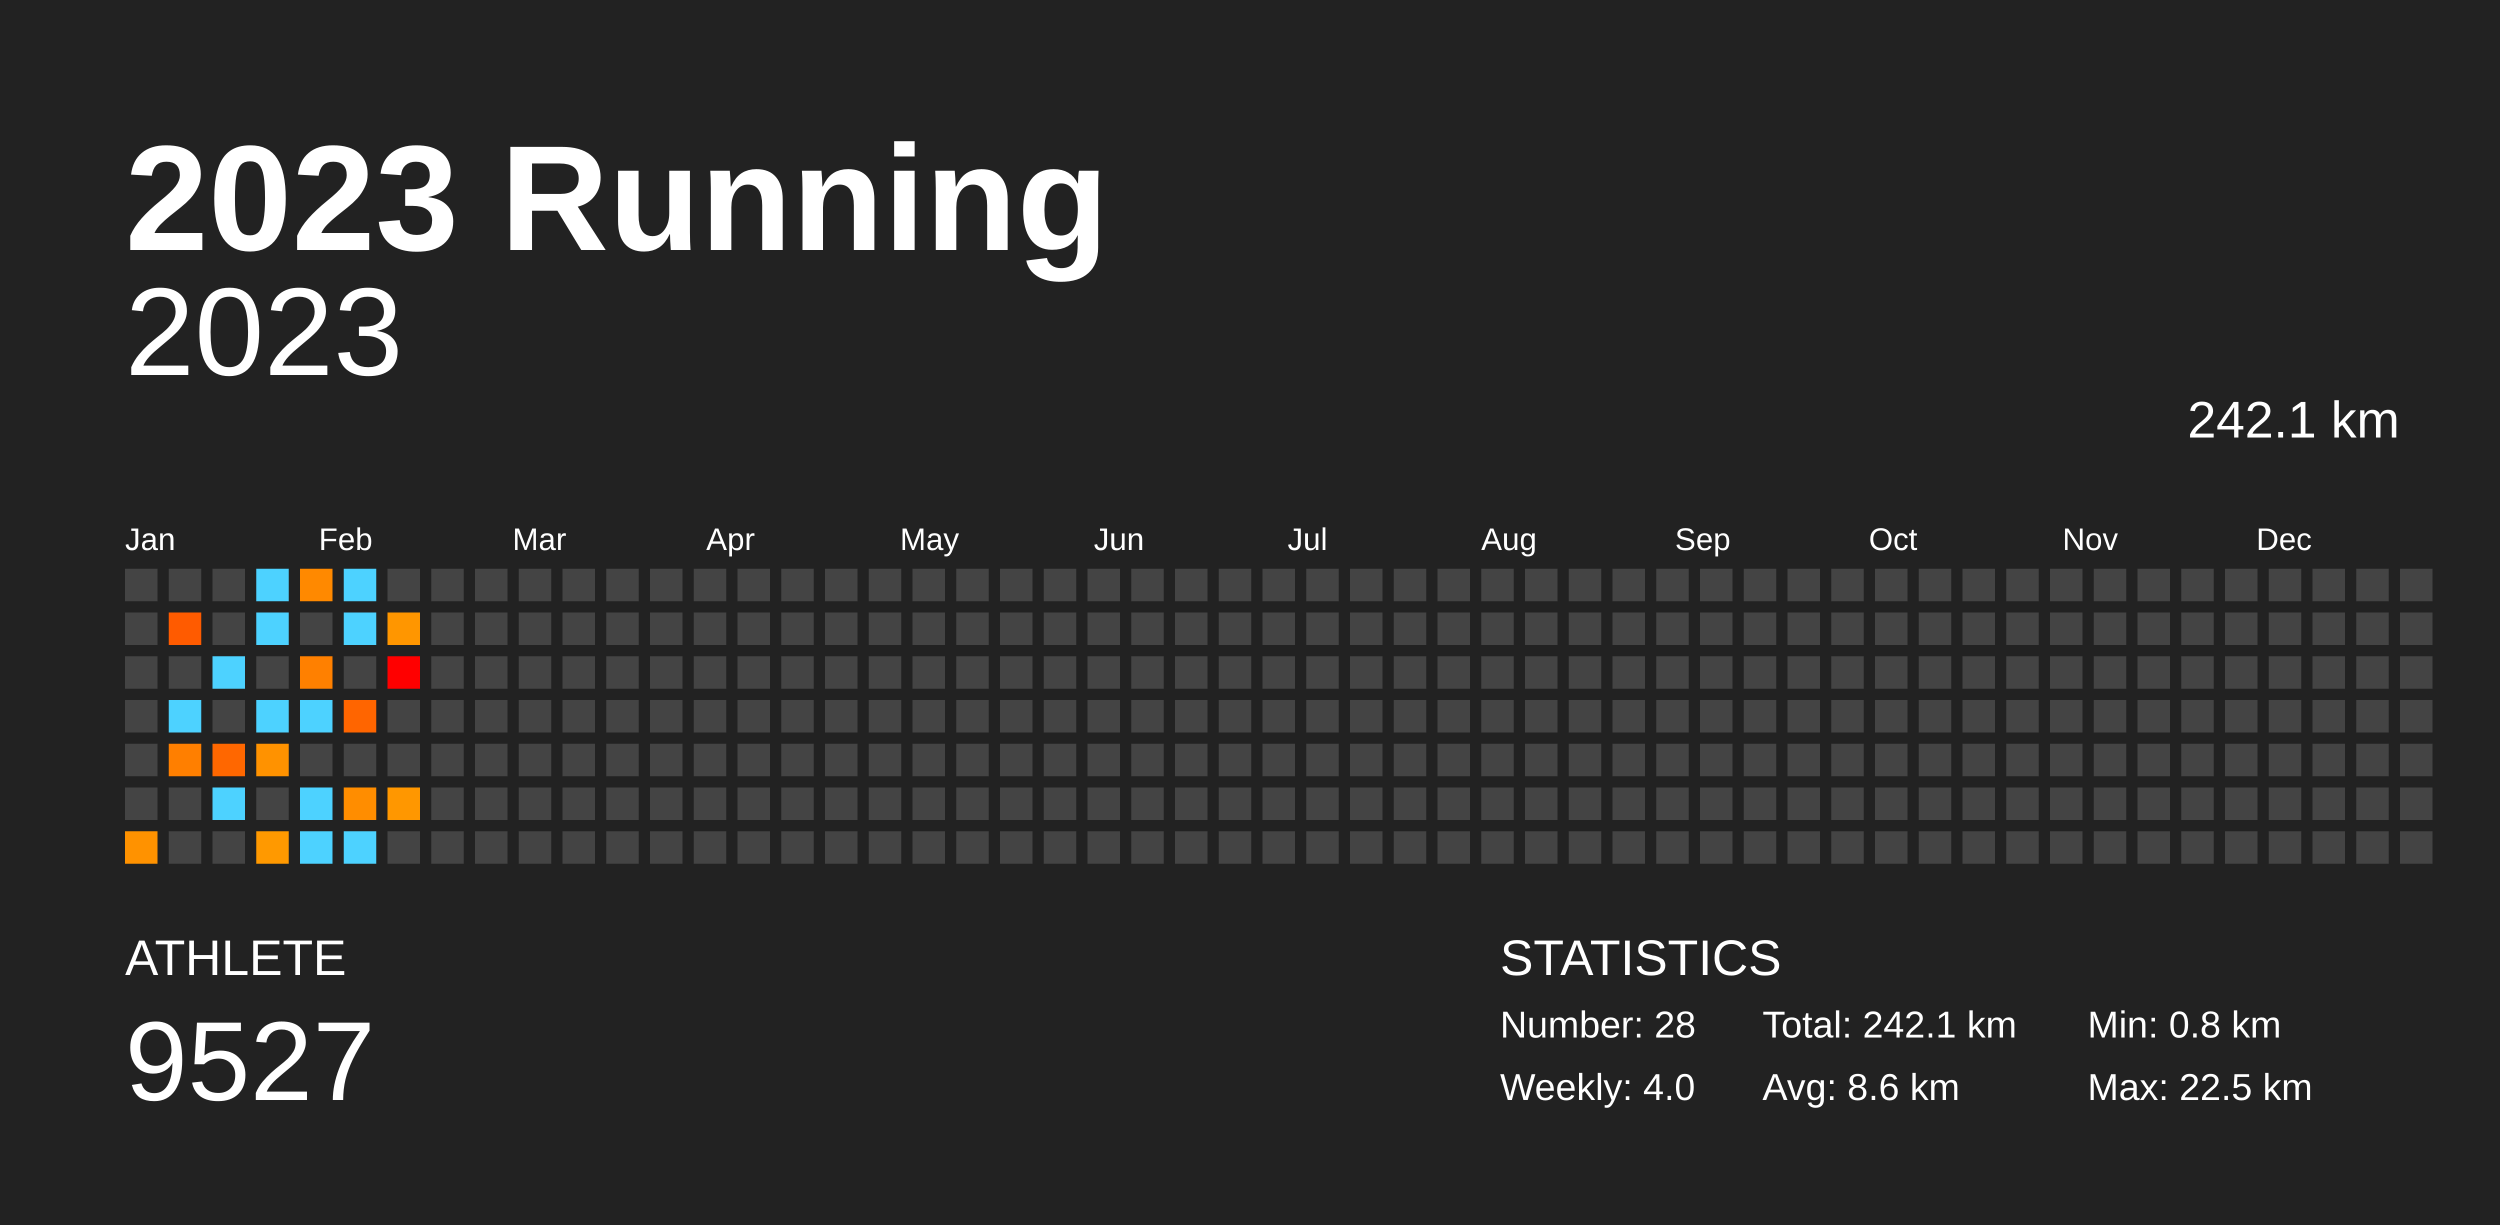
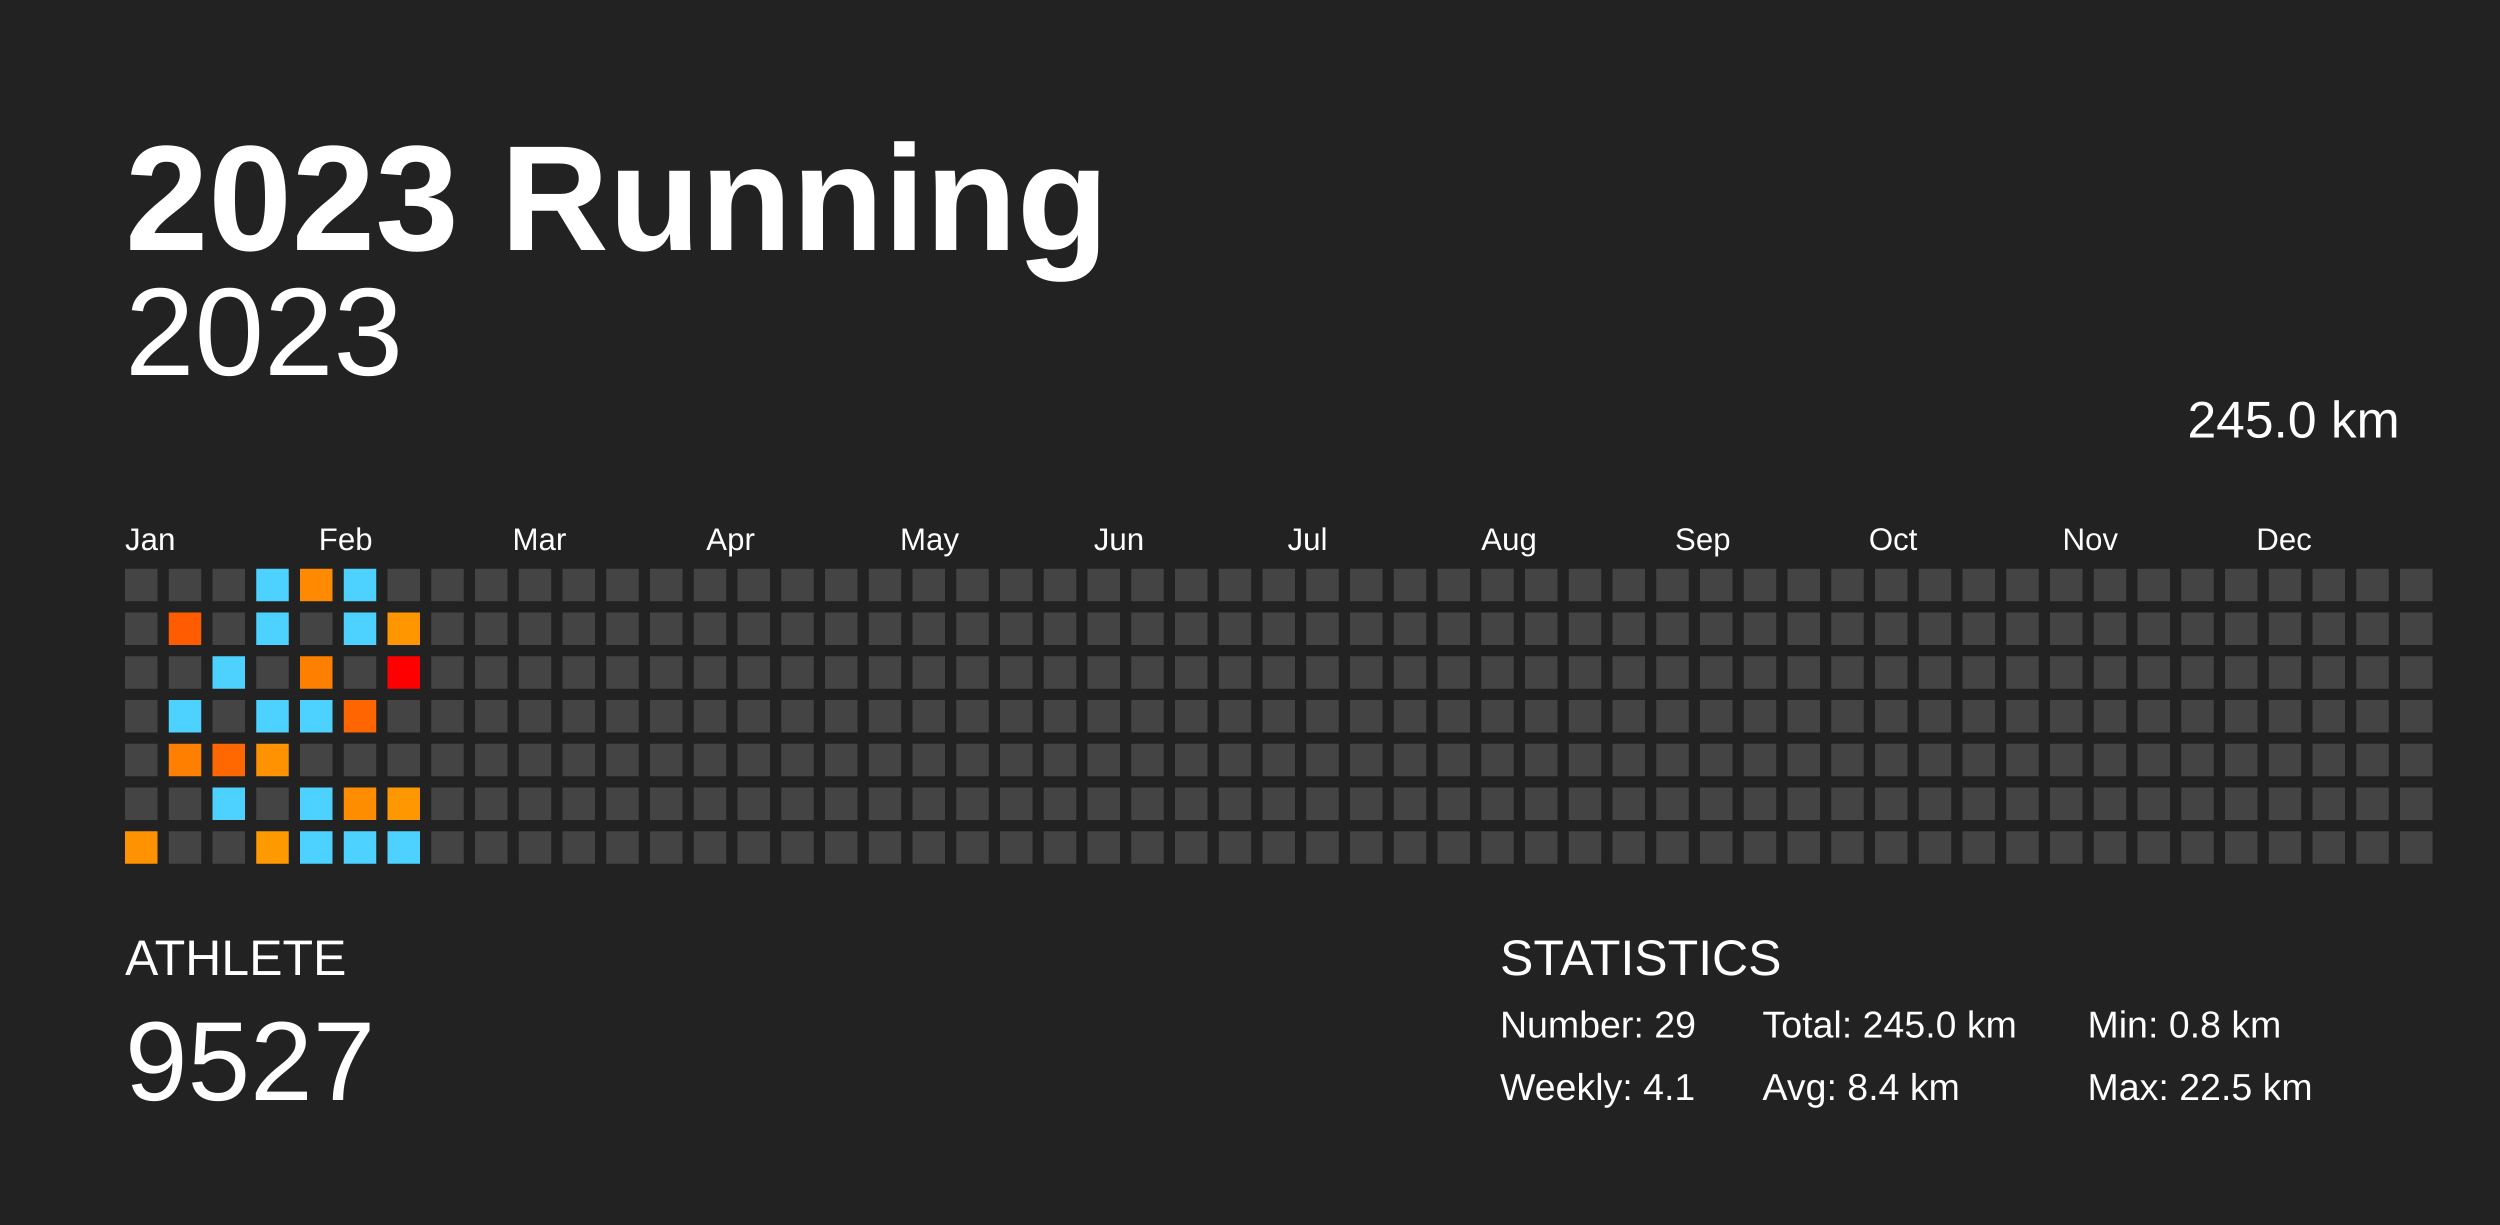
<svg xmlns="http://www.w3.org/2000/svg" baseProfile="full" height="98mm" version="1.1" viewBox="0,0,200,98" width="200mm">
  <defs />
  <rect fill="#222222" height="98" width="200" x="0" y="0" />
  <text fill="#FFFFFF" style="font-size:12px; font-family:Arial; font-weight:bold;" x="10" y="20">2023 Running</text>
  <text fill="#FFFFFF" style="font-size:4px; font-family:Arial" x="10" y="78">ATHLETE</text>
  <text fill="#FFFFFF" style="font-size:9px; font-family:Arial" x="10" y="88">9527</text>
  <text fill="#FFFFFF" style="font-size:4px; font-family:Arial" x="120" y="78">STATISTICS</text>
-   <text fill="#FFFFFF" style="font-size:3px; font-family:Arial" x="120" y="83">Number: 28</text>
-   <text fill="#FFFFFF" style="font-size:3px; font-family:Arial" x="120" y="88">Weekly: 4.0</text>
-   <text fill="#FFFFFF" style="font-size:3px; font-family:Arial" x="141" y="83">Total: 242.1 km</text>
-   <text fill="#FFFFFF" style="font-size:3px; font-family:Arial" x="141" y="88">Avg: 8.6 km</text>
+   <text fill="#FFFFFF" style="font-size:3px; font-family:Arial" x="120" y="83">Number: 29</text>
+   <text fill="#FFFFFF" style="font-size:3px; font-family:Arial" x="120" y="88">Weekly: 4.1</text>
+   <text fill="#FFFFFF" style="font-size:3px; font-family:Arial" x="141" y="83">Total: 245.0 km</text>
+   <text fill="#FFFFFF" style="font-size:3px; font-family:Arial" x="141" y="88">Avg: 8.4 km</text>
  <text fill="#FFFFFF" style="font-size:3px; font-family:Arial" x="167" y="83">Min: 0.8 km</text>
  <text fill="#FFFFFF" style="font-size:3px; font-family:Arial" x="167" y="88">Max: 22.5 km</text>
  <text alignment-baseline="hanging" fill="#FFFFFF" style="font-size:10.0px; font-family:Arial;" x="10" y="30">2023</text>
-   <text alignment-baseline="hanging" fill="#FFFFFF" style="font-size:4.125px; font-family:Arial;" x="175" y="35">242.1 km</text>
+   <text alignment-baseline="hanging" fill="#FFFFFF" style="font-size:4.125px; font-family:Arial;" x="175" y="35">245.0 km</text>
  <text fill="#FFFFFF" style="font-size:2.5px; font-family:Arial" x="10.0" y="44">Jan</text>
  <text fill="#FFFFFF" style="font-size:2.5px; font-family:Arial" x="25.5" y="44">Feb</text>
  <text fill="#FFFFFF" style="font-size:2.5px; font-family:Arial" x="41.0" y="44">Mar</text>
  <text fill="#FFFFFF" style="font-size:2.5px; font-family:Arial" x="56.5" y="44">Apr</text>
  <text fill="#FFFFFF" style="font-size:2.5px; font-family:Arial" x="72.0" y="44">May</text>
  <text fill="#FFFFFF" style="font-size:2.5px; font-family:Arial" x="87.5" y="44">Jun</text>
  <text fill="#FFFFFF" style="font-size:2.5px; font-family:Arial" x="103.0" y="44">Jul</text>
  <text fill="#FFFFFF" style="font-size:2.5px; font-family:Arial" x="118.5" y="44">Aug</text>
  <text fill="#FFFFFF" style="font-size:2.5px; font-family:Arial" x="134.0" y="44">Sep</text>
  <text fill="#FFFFFF" style="font-size:2.5px; font-family:Arial" x="149.5" y="44">Oct</text>
  <text fill="#FFFFFF" style="font-size:2.5px; font-family:Arial" x="165.0" y="44">Nov</text>
  <text fill="#FFFFFF" style="font-size:2.5px; font-family:Arial" x="180.5" y="44">Dec</text>
  <rect fill="#444444" height="2.6" width="2.6" x="10.0" y="45.5" />
  <rect fill="#444444" height="2.6" width="2.6" x="10.0" y="49.0" />
  <rect fill="#444444" height="2.6" width="2.6" x="10.0" y="52.5" />
  <rect fill="#444444" height="2.6" width="2.6" x="10.0" y="56.0" />
  <rect fill="#444444" height="2.6" width="2.6" x="10.0" y="59.5" />
  <rect fill="#444444" height="2.6" width="2.6" x="10.0" y="63.0" />
  <rect fill="#ff9200" height="2.6" width="2.6" x="10.0" y="66.5" />
  <rect fill="#444444" height="2.6" width="2.6" x="13.5" y="45.5" />
  <rect fill="#ff5b00" height="2.6" width="2.6" x="13.5" y="49.0" />
  <rect fill="#444444" height="2.6" width="2.6" x="13.5" y="52.5" />
  <rect fill="#4dd2ff" height="2.6" width="2.6" x="13.5" y="56.0" />
  <rect fill="#ff7f00" height="2.6" width="2.6" x="13.5" y="59.5" />
  <rect fill="#444444" height="2.6" width="2.6" x="13.5" y="63.0" />
  <rect fill="#444444" height="2.6" width="2.6" x="13.5" y="66.5" />
  <rect fill="#444444" height="2.6" width="2.6" x="17.0" y="45.5" />
  <rect fill="#444444" height="2.6" width="2.6" x="17.0" y="49.0" />
  <rect fill="#4dd2ff" height="2.6" width="2.6" x="17.0" y="52.5" />
  <rect fill="#444444" height="2.6" width="2.6" x="17.0" y="56.0" />
  <rect fill="#ff6700" height="2.6" width="2.6" x="17.0" y="59.5" />
  <rect fill="#4dd2ff" height="2.6" width="2.6" x="17.0" y="63.0" />
  <rect fill="#444444" height="2.6" width="2.6" x="17.0" y="66.5" />
  <rect fill="#4dd2ff" height="2.6" width="2.6" x="20.5" y="45.5" />
  <rect fill="#4dd2ff" height="2.6" width="2.6" x="20.5" y="49.0" />
  <rect fill="#444444" height="2.6" width="2.6" x="20.5" y="52.5" />
  <rect fill="#4dd2ff" height="2.6" width="2.6" x="20.5" y="56.0" />
  <rect fill="#ff9200" height="2.6" width="2.6" x="20.5" y="59.5" />
  <rect fill="#444444" height="2.6" width="2.6" x="20.5" y="63.0" />
  <rect fill="#ff9900" height="2.6" width="2.6" x="20.5" y="66.5" />
  <rect fill="#ff8900" height="2.6" width="2.6" x="24.0" y="45.5" />
  <rect fill="#444444" height="2.6" width="2.6" x="24.0" y="49.0" />
  <rect fill="#ff8000" height="2.6" width="2.6" x="24.0" y="52.5" />
  <rect fill="#4dd2ff" height="2.6" width="2.6" x="24.0" y="56.0" />
  <rect fill="#444444" height="2.6" width="2.6" x="24.0" y="59.5" />
  <rect fill="#4dd2ff" height="2.6" width="2.6" x="24.0" y="63.0" />
  <rect fill="#4dd2ff" height="2.6" width="2.6" x="24.0" y="66.5" />
  <rect fill="#4dd2ff" height="2.6" width="2.6" x="27.5" y="45.5" />
  <rect fill="#4dd2ff" height="2.6" width="2.6" x="27.5" y="49.0" />
  <rect fill="#444444" height="2.6" width="2.6" x="27.5" y="52.5" />
  <rect fill="#ff6500" height="2.6" width="2.6" x="27.5" y="56.0" />
  <rect fill="#444444" height="2.6" width="2.6" x="27.5" y="59.5" />
  <rect fill="#ff8d00" height="2.6" width="2.6" x="27.5" y="63.0" />
  <rect fill="#4dd2ff" height="2.6" width="2.6" x="27.5" y="66.5" />
  <rect fill="#444444" height="2.6" width="2.6" x="31.0" y="45.5" />
  <rect fill="#ff9600" height="2.6" width="2.6" x="31.0" y="49.0" />
  <rect fill="red" height="2.6" width="2.6" x="31.0" y="52.5" />
  <rect fill="#444444" height="2.6" width="2.6" x="31.0" y="56.0" />
  <rect fill="#444444" height="2.6" width="2.6" x="31.0" y="59.5" />
  <rect fill="#ff9700" height="2.6" width="2.6" x="31.0" y="63.0" />
-   <rect fill="#444444" height="2.6" width="2.6" x="31.0" y="66.5" />
+   <rect fill="#4dd2ff" height="2.6" width="2.6" x="31.0" y="66.5" />
  <rect fill="#444444" height="2.6" width="2.6" x="34.5" y="45.5" />
  <rect fill="#444444" height="2.6" width="2.6" x="34.5" y="49.0" />
  <rect fill="#444444" height="2.6" width="2.6" x="34.5" y="52.5" />
  <rect fill="#444444" height="2.6" width="2.6" x="34.5" y="56.0" />
  <rect fill="#444444" height="2.6" width="2.6" x="34.5" y="59.5" />
  <rect fill="#444444" height="2.6" width="2.6" x="34.5" y="63.0" />
  <rect fill="#444444" height="2.6" width="2.6" x="34.5" y="66.5" />
  <rect fill="#444444" height="2.6" width="2.6" x="38.0" y="45.5" />
  <rect fill="#444444" height="2.6" width="2.6" x="38.0" y="49.0" />
  <rect fill="#444444" height="2.6" width="2.6" x="38.0" y="52.5" />
  <rect fill="#444444" height="2.6" width="2.6" x="38.0" y="56.0" />
  <rect fill="#444444" height="2.6" width="2.6" x="38.0" y="59.5" />
  <rect fill="#444444" height="2.6" width="2.6" x="38.0" y="63.0" />
  <rect fill="#444444" height="2.6" width="2.6" x="38.0" y="66.5" />
  <rect fill="#444444" height="2.6" width="2.6" x="41.5" y="45.5" />
  <rect fill="#444444" height="2.6" width="2.6" x="41.5" y="49.0" />
  <rect fill="#444444" height="2.6" width="2.6" x="41.5" y="52.5" />
  <rect fill="#444444" height="2.6" width="2.6" x="41.5" y="56.0" />
  <rect fill="#444444" height="2.6" width="2.6" x="41.5" y="59.5" />
  <rect fill="#444444" height="2.6" width="2.6" x="41.5" y="63.0" />
  <rect fill="#444444" height="2.6" width="2.6" x="41.5" y="66.5" />
  <rect fill="#444444" height="2.6" width="2.6" x="45.0" y="45.5" />
  <rect fill="#444444" height="2.6" width="2.6" x="45.0" y="49.0" />
  <rect fill="#444444" height="2.6" width="2.6" x="45.0" y="52.5" />
  <rect fill="#444444" height="2.6" width="2.6" x="45.0" y="56.0" />
  <rect fill="#444444" height="2.6" width="2.6" x="45.0" y="59.5" />
  <rect fill="#444444" height="2.6" width="2.6" x="45.0" y="63.0" />
  <rect fill="#444444" height="2.6" width="2.6" x="45.0" y="66.5" />
  <rect fill="#444444" height="2.6" width="2.6" x="48.5" y="45.5" />
  <rect fill="#444444" height="2.6" width="2.6" x="48.5" y="49.0" />
  <rect fill="#444444" height="2.6" width="2.6" x="48.5" y="52.5" />
  <rect fill="#444444" height="2.6" width="2.6" x="48.5" y="56.0" />
  <rect fill="#444444" height="2.6" width="2.6" x="48.5" y="59.5" />
  <rect fill="#444444" height="2.6" width="2.6" x="48.5" y="63.0" />
  <rect fill="#444444" height="2.6" width="2.6" x="48.5" y="66.5" />
  <rect fill="#444444" height="2.6" width="2.6" x="52.0" y="45.5" />
  <rect fill="#444444" height="2.6" width="2.6" x="52.0" y="49.0" />
  <rect fill="#444444" height="2.6" width="2.6" x="52.0" y="52.5" />
  <rect fill="#444444" height="2.6" width="2.6" x="52.0" y="56.0" />
  <rect fill="#444444" height="2.6" width="2.6" x="52.0" y="59.5" />
  <rect fill="#444444" height="2.6" width="2.6" x="52.0" y="63.0" />
  <rect fill="#444444" height="2.6" width="2.6" x="52.0" y="66.5" />
  <rect fill="#444444" height="2.6" width="2.6" x="55.5" y="45.5" />
  <rect fill="#444444" height="2.6" width="2.6" x="55.5" y="49.0" />
  <rect fill="#444444" height="2.6" width="2.6" x="55.5" y="52.5" />
  <rect fill="#444444" height="2.6" width="2.6" x="55.5" y="56.0" />
  <rect fill="#444444" height="2.6" width="2.6" x="55.5" y="59.5" />
  <rect fill="#444444" height="2.6" width="2.6" x="55.5" y="63.0" />
  <rect fill="#444444" height="2.6" width="2.6" x="55.5" y="66.5" />
  <rect fill="#444444" height="2.6" width="2.6" x="59.0" y="45.5" />
  <rect fill="#444444" height="2.6" width="2.6" x="59.0" y="49.0" />
  <rect fill="#444444" height="2.6" width="2.6" x="59.0" y="52.5" />
  <rect fill="#444444" height="2.6" width="2.6" x="59.0" y="56.0" />
  <rect fill="#444444" height="2.6" width="2.6" x="59.0" y="59.5" />
  <rect fill="#444444" height="2.6" width="2.6" x="59.0" y="63.0" />
  <rect fill="#444444" height="2.6" width="2.6" x="59.0" y="66.5" />
  <rect fill="#444444" height="2.6" width="2.6" x="62.5" y="45.5" />
  <rect fill="#444444" height="2.6" width="2.6" x="62.5" y="49.0" />
  <rect fill="#444444" height="2.6" width="2.6" x="62.5" y="52.5" />
  <rect fill="#444444" height="2.6" width="2.6" x="62.5" y="56.0" />
  <rect fill="#444444" height="2.6" width="2.6" x="62.5" y="59.5" />
  <rect fill="#444444" height="2.6" width="2.6" x="62.5" y="63.0" />
  <rect fill="#444444" height="2.6" width="2.6" x="62.5" y="66.5" />
  <rect fill="#444444" height="2.6" width="2.6" x="66.0" y="45.5" />
  <rect fill="#444444" height="2.6" width="2.6" x="66.0" y="49.0" />
  <rect fill="#444444" height="2.6" width="2.6" x="66.0" y="52.5" />
  <rect fill="#444444" height="2.6" width="2.6" x="66.0" y="56.0" />
  <rect fill="#444444" height="2.6" width="2.6" x="66.0" y="59.5" />
  <rect fill="#444444" height="2.6" width="2.6" x="66.0" y="63.0" />
  <rect fill="#444444" height="2.6" width="2.6" x="66.0" y="66.5" />
  <rect fill="#444444" height="2.6" width="2.6" x="69.5" y="45.5" />
  <rect fill="#444444" height="2.6" width="2.6" x="69.5" y="49.0" />
  <rect fill="#444444" height="2.6" width="2.6" x="69.5" y="52.5" />
  <rect fill="#444444" height="2.6" width="2.6" x="69.5" y="56.0" />
  <rect fill="#444444" height="2.6" width="2.6" x="69.5" y="59.5" />
  <rect fill="#444444" height="2.6" width="2.6" x="69.5" y="63.0" />
  <rect fill="#444444" height="2.6" width="2.6" x="69.5" y="66.5" />
  <rect fill="#444444" height="2.6" width="2.6" x="73.0" y="45.5" />
  <rect fill="#444444" height="2.6" width="2.6" x="73.0" y="49.0" />
  <rect fill="#444444" height="2.6" width="2.6" x="73.0" y="52.5" />
  <rect fill="#444444" height="2.6" width="2.6" x="73.0" y="56.0" />
  <rect fill="#444444" height="2.6" width="2.6" x="73.0" y="59.5" />
  <rect fill="#444444" height="2.6" width="2.6" x="73.0" y="63.0" />
  <rect fill="#444444" height="2.6" width="2.6" x="73.0" y="66.5" />
  <rect fill="#444444" height="2.6" width="2.6" x="76.5" y="45.5" />
  <rect fill="#444444" height="2.6" width="2.6" x="76.5" y="49.0" />
  <rect fill="#444444" height="2.6" width="2.6" x="76.5" y="52.5" />
  <rect fill="#444444" height="2.6" width="2.6" x="76.5" y="56.0" />
  <rect fill="#444444" height="2.6" width="2.6" x="76.5" y="59.5" />
  <rect fill="#444444" height="2.6" width="2.6" x="76.5" y="63.0" />
  <rect fill="#444444" height="2.6" width="2.6" x="76.5" y="66.5" />
  <rect fill="#444444" height="2.6" width="2.6" x="80.0" y="45.5" />
  <rect fill="#444444" height="2.6" width="2.6" x="80.0" y="49.0" />
  <rect fill="#444444" height="2.6" width="2.6" x="80.0" y="52.5" />
  <rect fill="#444444" height="2.6" width="2.6" x="80.0" y="56.0" />
  <rect fill="#444444" height="2.6" width="2.6" x="80.0" y="59.5" />
  <rect fill="#444444" height="2.6" width="2.6" x="80.0" y="63.0" />
  <rect fill="#444444" height="2.6" width="2.6" x="80.0" y="66.5" />
  <rect fill="#444444" height="2.6" width="2.6" x="83.5" y="45.5" />
  <rect fill="#444444" height="2.6" width="2.6" x="83.5" y="49.0" />
  <rect fill="#444444" height="2.6" width="2.6" x="83.5" y="52.5" />
  <rect fill="#444444" height="2.6" width="2.6" x="83.5" y="56.0" />
  <rect fill="#444444" height="2.6" width="2.6" x="83.5" y="59.5" />
  <rect fill="#444444" height="2.6" width="2.6" x="83.5" y="63.0" />
  <rect fill="#444444" height="2.6" width="2.6" x="83.5" y="66.5" />
  <rect fill="#444444" height="2.6" width="2.6" x="87.0" y="45.5" />
  <rect fill="#444444" height="2.6" width="2.6" x="87.0" y="49.0" />
  <rect fill="#444444" height="2.6" width="2.6" x="87.0" y="52.5" />
  <rect fill="#444444" height="2.6" width="2.6" x="87.0" y="56.0" />
  <rect fill="#444444" height="2.6" width="2.6" x="87.0" y="59.5" />
  <rect fill="#444444" height="2.6" width="2.6" x="87.0" y="63.0" />
  <rect fill="#444444" height="2.6" width="2.6" x="87.0" y="66.5" />
  <rect fill="#444444" height="2.6" width="2.6" x="90.5" y="45.5" />
  <rect fill="#444444" height="2.6" width="2.6" x="90.5" y="49.0" />
  <rect fill="#444444" height="2.6" width="2.6" x="90.5" y="52.5" />
  <rect fill="#444444" height="2.6" width="2.6" x="90.5" y="56.0" />
  <rect fill="#444444" height="2.6" width="2.6" x="90.5" y="59.5" />
  <rect fill="#444444" height="2.6" width="2.6" x="90.5" y="63.0" />
  <rect fill="#444444" height="2.6" width="2.6" x="90.5" y="66.5" />
  <rect fill="#444444" height="2.6" width="2.6" x="94.0" y="45.5" />
  <rect fill="#444444" height="2.6" width="2.6" x="94.0" y="49.0" />
  <rect fill="#444444" height="2.6" width="2.6" x="94.0" y="52.5" />
  <rect fill="#444444" height="2.6" width="2.6" x="94.0" y="56.0" />
  <rect fill="#444444" height="2.6" width="2.6" x="94.0" y="59.5" />
  <rect fill="#444444" height="2.6" width="2.6" x="94.0" y="63.0" />
  <rect fill="#444444" height="2.6" width="2.6" x="94.0" y="66.5" />
  <rect fill="#444444" height="2.6" width="2.6" x="97.5" y="45.5" />
  <rect fill="#444444" height="2.6" width="2.6" x="97.5" y="49.0" />
  <rect fill="#444444" height="2.6" width="2.6" x="97.5" y="52.5" />
  <rect fill="#444444" height="2.6" width="2.6" x="97.5" y="56.0" />
  <rect fill="#444444" height="2.6" width="2.6" x="97.5" y="59.5" />
  <rect fill="#444444" height="2.6" width="2.6" x="97.5" y="63.0" />
  <rect fill="#444444" height="2.6" width="2.6" x="97.5" y="66.5" />
  <rect fill="#444444" height="2.6" width="2.6" x="101.0" y="45.5" />
  <rect fill="#444444" height="2.6" width="2.6" x="101.0" y="49.0" />
  <rect fill="#444444" height="2.6" width="2.6" x="101.0" y="52.5" />
  <rect fill="#444444" height="2.6" width="2.6" x="101.0" y="56.0" />
  <rect fill="#444444" height="2.6" width="2.6" x="101.0" y="59.5" />
  <rect fill="#444444" height="2.6" width="2.6" x="101.0" y="63.0" />
  <rect fill="#444444" height="2.6" width="2.6" x="101.0" y="66.5" />
  <rect fill="#444444" height="2.6" width="2.6" x="104.5" y="45.5" />
  <rect fill="#444444" height="2.6" width="2.6" x="104.5" y="49.0" />
  <rect fill="#444444" height="2.6" width="2.6" x="104.5" y="52.5" />
  <rect fill="#444444" height="2.6" width="2.6" x="104.5" y="56.0" />
  <rect fill="#444444" height="2.6" width="2.6" x="104.5" y="59.5" />
  <rect fill="#444444" height="2.6" width="2.6" x="104.5" y="63.0" />
  <rect fill="#444444" height="2.6" width="2.6" x="104.5" y="66.5" />
  <rect fill="#444444" height="2.6" width="2.6" x="108.0" y="45.5" />
  <rect fill="#444444" height="2.6" width="2.6" x="108.0" y="49.0" />
  <rect fill="#444444" height="2.6" width="2.6" x="108.0" y="52.5" />
  <rect fill="#444444" height="2.6" width="2.6" x="108.0" y="56.0" />
  <rect fill="#444444" height="2.6" width="2.6" x="108.0" y="59.5" />
  <rect fill="#444444" height="2.6" width="2.6" x="108.0" y="63.0" />
  <rect fill="#444444" height="2.6" width="2.6" x="108.0" y="66.5" />
  <rect fill="#444444" height="2.6" width="2.6" x="111.5" y="45.5" />
  <rect fill="#444444" height="2.6" width="2.6" x="111.5" y="49.0" />
  <rect fill="#444444" height="2.6" width="2.6" x="111.5" y="52.5" />
  <rect fill="#444444" height="2.6" width="2.6" x="111.5" y="56.0" />
  <rect fill="#444444" height="2.6" width="2.6" x="111.5" y="59.5" />
  <rect fill="#444444" height="2.6" width="2.6" x="111.5" y="63.0" />
  <rect fill="#444444" height="2.6" width="2.6" x="111.5" y="66.5" />
  <rect fill="#444444" height="2.6" width="2.6" x="115.0" y="45.5" />
  <rect fill="#444444" height="2.6" width="2.6" x="115.0" y="49.0" />
  <rect fill="#444444" height="2.6" width="2.6" x="115.0" y="52.5" />
  <rect fill="#444444" height="2.6" width="2.6" x="115.0" y="56.0" />
  <rect fill="#444444" height="2.6" width="2.6" x="115.0" y="59.5" />
  <rect fill="#444444" height="2.6" width="2.6" x="115.0" y="63.0" />
  <rect fill="#444444" height="2.6" width="2.6" x="115.0" y="66.5" />
  <rect fill="#444444" height="2.6" width="2.6" x="118.5" y="45.5" />
  <rect fill="#444444" height="2.6" width="2.6" x="118.5" y="49.0" />
  <rect fill="#444444" height="2.6" width="2.6" x="118.5" y="52.5" />
  <rect fill="#444444" height="2.6" width="2.6" x="118.5" y="56.0" />
  <rect fill="#444444" height="2.6" width="2.6" x="118.5" y="59.5" />
  <rect fill="#444444" height="2.6" width="2.6" x="118.5" y="63.0" />
  <rect fill="#444444" height="2.6" width="2.6" x="118.5" y="66.5" />
  <rect fill="#444444" height="2.6" width="2.6" x="122.0" y="45.5" />
  <rect fill="#444444" height="2.6" width="2.6" x="122.0" y="49.0" />
  <rect fill="#444444" height="2.6" width="2.6" x="122.0" y="52.5" />
  <rect fill="#444444" height="2.6" width="2.6" x="122.0" y="56.0" />
  <rect fill="#444444" height="2.6" width="2.6" x="122.0" y="59.5" />
  <rect fill="#444444" height="2.6" width="2.6" x="122.0" y="63.0" />
  <rect fill="#444444" height="2.6" width="2.6" x="122.0" y="66.5" />
  <rect fill="#444444" height="2.6" width="2.6" x="125.5" y="45.5" />
  <rect fill="#444444" height="2.6" width="2.6" x="125.5" y="49.0" />
  <rect fill="#444444" height="2.6" width="2.6" x="125.5" y="52.5" />
  <rect fill="#444444" height="2.6" width="2.6" x="125.5" y="56.0" />
  <rect fill="#444444" height="2.6" width="2.6" x="125.5" y="59.5" />
  <rect fill="#444444" height="2.6" width="2.6" x="125.5" y="63.0" />
  <rect fill="#444444" height="2.6" width="2.6" x="125.5" y="66.5" />
  <rect fill="#444444" height="2.6" width="2.6" x="129.0" y="45.5" />
  <rect fill="#444444" height="2.6" width="2.6" x="129.0" y="49.0" />
  <rect fill="#444444" height="2.6" width="2.6" x="129.0" y="52.5" />
  <rect fill="#444444" height="2.6" width="2.6" x="129.0" y="56.0" />
  <rect fill="#444444" height="2.6" width="2.6" x="129.0" y="59.5" />
  <rect fill="#444444" height="2.6" width="2.6" x="129.0" y="63.0" />
  <rect fill="#444444" height="2.6" width="2.6" x="129.0" y="66.5" />
  <rect fill="#444444" height="2.6" width="2.6" x="132.5" y="45.5" />
  <rect fill="#444444" height="2.6" width="2.6" x="132.5" y="49.0" />
  <rect fill="#444444" height="2.6" width="2.6" x="132.5" y="52.5" />
  <rect fill="#444444" height="2.6" width="2.6" x="132.5" y="56.0" />
  <rect fill="#444444" height="2.6" width="2.6" x="132.5" y="59.5" />
  <rect fill="#444444" height="2.6" width="2.6" x="132.5" y="63.0" />
  <rect fill="#444444" height="2.6" width="2.6" x="132.5" y="66.5" />
  <rect fill="#444444" height="2.6" width="2.6" x="136.0" y="45.5" />
  <rect fill="#444444" height="2.6" width="2.6" x="136.0" y="49.0" />
  <rect fill="#444444" height="2.6" width="2.6" x="136.0" y="52.5" />
  <rect fill="#444444" height="2.6" width="2.6" x="136.0" y="56.0" />
  <rect fill="#444444" height="2.6" width="2.6" x="136.0" y="59.5" />
  <rect fill="#444444" height="2.6" width="2.6" x="136.0" y="63.0" />
  <rect fill="#444444" height="2.6" width="2.6" x="136.0" y="66.5" />
  <rect fill="#444444" height="2.6" width="2.6" x="139.5" y="45.5" />
  <rect fill="#444444" height="2.6" width="2.6" x="139.5" y="49.0" />
  <rect fill="#444444" height="2.6" width="2.6" x="139.5" y="52.5" />
  <rect fill="#444444" height="2.6" width="2.6" x="139.5" y="56.0" />
  <rect fill="#444444" height="2.6" width="2.6" x="139.5" y="59.5" />
  <rect fill="#444444" height="2.6" width="2.6" x="139.5" y="63.0" />
  <rect fill="#444444" height="2.6" width="2.6" x="139.5" y="66.5" />
  <rect fill="#444444" height="2.6" width="2.6" x="143.0" y="45.5" />
  <rect fill="#444444" height="2.6" width="2.6" x="143.0" y="49.0" />
  <rect fill="#444444" height="2.6" width="2.6" x="143.0" y="52.5" />
  <rect fill="#444444" height="2.6" width="2.6" x="143.0" y="56.0" />
  <rect fill="#444444" height="2.6" width="2.6" x="143.0" y="59.5" />
  <rect fill="#444444" height="2.6" width="2.6" x="143.0" y="63.0" />
  <rect fill="#444444" height="2.6" width="2.6" x="143.0" y="66.5" />
  <rect fill="#444444" height="2.6" width="2.6" x="146.5" y="45.5" />
  <rect fill="#444444" height="2.6" width="2.6" x="146.5" y="49.0" />
  <rect fill="#444444" height="2.6" width="2.6" x="146.5" y="52.5" />
  <rect fill="#444444" height="2.6" width="2.6" x="146.5" y="56.0" />
  <rect fill="#444444" height="2.6" width="2.6" x="146.5" y="59.5" />
  <rect fill="#444444" height="2.6" width="2.6" x="146.5" y="63.0" />
  <rect fill="#444444" height="2.6" width="2.6" x="146.5" y="66.5" />
  <rect fill="#444444" height="2.6" width="2.6" x="150.0" y="45.5" />
  <rect fill="#444444" height="2.6" width="2.6" x="150.0" y="49.0" />
  <rect fill="#444444" height="2.6" width="2.6" x="150.0" y="52.5" />
  <rect fill="#444444" height="2.6" width="2.6" x="150.0" y="56.0" />
  <rect fill="#444444" height="2.6" width="2.6" x="150.0" y="59.5" />
  <rect fill="#444444" height="2.6" width="2.6" x="150.0" y="63.0" />
  <rect fill="#444444" height="2.6" width="2.6" x="150.0" y="66.5" />
  <rect fill="#444444" height="2.6" width="2.6" x="153.5" y="45.5" />
  <rect fill="#444444" height="2.6" width="2.6" x="153.5" y="49.0" />
  <rect fill="#444444" height="2.6" width="2.6" x="153.5" y="52.5" />
  <rect fill="#444444" height="2.6" width="2.6" x="153.5" y="56.0" />
  <rect fill="#444444" height="2.6" width="2.6" x="153.5" y="59.5" />
  <rect fill="#444444" height="2.6" width="2.6" x="153.5" y="63.0" />
  <rect fill="#444444" height="2.6" width="2.6" x="153.5" y="66.5" />
  <rect fill="#444444" height="2.6" width="2.6" x="157.0" y="45.5" />
  <rect fill="#444444" height="2.6" width="2.6" x="157.0" y="49.0" />
  <rect fill="#444444" height="2.6" width="2.6" x="157.0" y="52.5" />
  <rect fill="#444444" height="2.6" width="2.6" x="157.0" y="56.0" />
  <rect fill="#444444" height="2.6" width="2.6" x="157.0" y="59.5" />
  <rect fill="#444444" height="2.6" width="2.6" x="157.0" y="63.0" />
  <rect fill="#444444" height="2.6" width="2.6" x="157.0" y="66.5" />
  <rect fill="#444444" height="2.6" width="2.6" x="160.5" y="45.5" />
  <rect fill="#444444" height="2.6" width="2.6" x="160.5" y="49.0" />
  <rect fill="#444444" height="2.6" width="2.6" x="160.5" y="52.5" />
  <rect fill="#444444" height="2.6" width="2.6" x="160.5" y="56.0" />
  <rect fill="#444444" height="2.6" width="2.6" x="160.5" y="59.5" />
  <rect fill="#444444" height="2.6" width="2.6" x="160.5" y="63.0" />
  <rect fill="#444444" height="2.6" width="2.6" x="160.5" y="66.5" />
  <rect fill="#444444" height="2.6" width="2.6" x="164.0" y="45.5" />
  <rect fill="#444444" height="2.6" width="2.6" x="164.0" y="49.0" />
  <rect fill="#444444" height="2.6" width="2.6" x="164.0" y="52.5" />
  <rect fill="#444444" height="2.6" width="2.6" x="164.0" y="56.0" />
  <rect fill="#444444" height="2.6" width="2.6" x="164.0" y="59.5" />
  <rect fill="#444444" height="2.6" width="2.6" x="164.0" y="63.0" />
  <rect fill="#444444" height="2.6" width="2.6" x="164.0" y="66.5" />
  <rect fill="#444444" height="2.6" width="2.6" x="167.5" y="45.5" />
  <rect fill="#444444" height="2.6" width="2.6" x="167.5" y="49.0" />
  <rect fill="#444444" height="2.6" width="2.6" x="167.5" y="52.5" />
  <rect fill="#444444" height="2.6" width="2.6" x="167.5" y="56.0" />
  <rect fill="#444444" height="2.6" width="2.6" x="167.5" y="59.5" />
  <rect fill="#444444" height="2.6" width="2.6" x="167.5" y="63.0" />
  <rect fill="#444444" height="2.6" width="2.6" x="167.5" y="66.5" />
  <rect fill="#444444" height="2.6" width="2.6" x="171.0" y="45.5" />
  <rect fill="#444444" height="2.6" width="2.6" x="171.0" y="49.0" />
  <rect fill="#444444" height="2.6" width="2.6" x="171.0" y="52.5" />
  <rect fill="#444444" height="2.6" width="2.6" x="171.0" y="56.0" />
  <rect fill="#444444" height="2.6" width="2.6" x="171.0" y="59.5" />
  <rect fill="#444444" height="2.6" width="2.6" x="171.0" y="63.0" />
  <rect fill="#444444" height="2.6" width="2.6" x="171.0" y="66.5" />
  <rect fill="#444444" height="2.6" width="2.6" x="174.5" y="45.5" />
  <rect fill="#444444" height="2.6" width="2.6" x="174.5" y="49.0" />
  <rect fill="#444444" height="2.6" width="2.6" x="174.5" y="52.5" />
  <rect fill="#444444" height="2.6" width="2.6" x="174.5" y="56.0" />
  <rect fill="#444444" height="2.6" width="2.6" x="174.5" y="59.5" />
  <rect fill="#444444" height="2.6" width="2.6" x="174.5" y="63.0" />
  <rect fill="#444444" height="2.6" width="2.6" x="174.5" y="66.5" />
  <rect fill="#444444" height="2.6" width="2.6" x="178.0" y="45.5" />
  <rect fill="#444444" height="2.6" width="2.6" x="178.0" y="49.0" />
  <rect fill="#444444" height="2.6" width="2.6" x="178.0" y="52.5" />
  <rect fill="#444444" height="2.6" width="2.6" x="178.0" y="56.0" />
  <rect fill="#444444" height="2.6" width="2.6" x="178.0" y="59.5" />
  <rect fill="#444444" height="2.6" width="2.6" x="178.0" y="63.0" />
  <rect fill="#444444" height="2.6" width="2.6" x="178.0" y="66.5" />
  <rect fill="#444444" height="2.6" width="2.6" x="181.5" y="45.5" />
  <rect fill="#444444" height="2.6" width="2.6" x="181.5" y="49.0" />
  <rect fill="#444444" height="2.6" width="2.6" x="181.5" y="52.5" />
  <rect fill="#444444" height="2.6" width="2.6" x="181.5" y="56.0" />
  <rect fill="#444444" height="2.6" width="2.6" x="181.5" y="59.5" />
  <rect fill="#444444" height="2.6" width="2.6" x="181.5" y="63.0" />
  <rect fill="#444444" height="2.6" width="2.6" x="181.5" y="66.5" />
  <rect fill="#444444" height="2.6" width="2.6" x="185.0" y="45.5" />
  <rect fill="#444444" height="2.6" width="2.6" x="185.0" y="49.0" />
  <rect fill="#444444" height="2.6" width="2.6" x="185.0" y="52.5" />
  <rect fill="#444444" height="2.6" width="2.6" x="185.0" y="56.0" />
  <rect fill="#444444" height="2.6" width="2.6" x="185.0" y="59.5" />
  <rect fill="#444444" height="2.6" width="2.6" x="185.0" y="63.0" />
  <rect fill="#444444" height="2.6" width="2.6" x="185.0" y="66.5" />
  <rect fill="#444444" height="2.6" width="2.6" x="188.5" y="45.5" />
  <rect fill="#444444" height="2.6" width="2.6" x="188.5" y="49.0" />
  <rect fill="#444444" height="2.6" width="2.6" x="188.5" y="52.5" />
  <rect fill="#444444" height="2.6" width="2.6" x="188.5" y="56.0" />
  <rect fill="#444444" height="2.6" width="2.6" x="188.5" y="59.5" />
  <rect fill="#444444" height="2.6" width="2.6" x="188.5" y="63.0" />
  <rect fill="#444444" height="2.6" width="2.6" x="188.5" y="66.5" />
  <rect fill="#444444" height="2.6" width="2.6" x="192.0" y="45.5" />
  <rect fill="#444444" height="2.6" width="2.6" x="192.0" y="49.0" />
  <rect fill="#444444" height="2.6" width="2.6" x="192.0" y="52.5" />
  <rect fill="#444444" height="2.6" width="2.6" x="192.0" y="56.0" />
  <rect fill="#444444" height="2.6" width="2.6" x="192.0" y="59.5" />
  <rect fill="#444444" height="2.6" width="2.6" x="192.0" y="63.0" />
  <rect fill="#444444" height="2.6" width="2.6" x="192.0" y="66.5" />
</svg>
